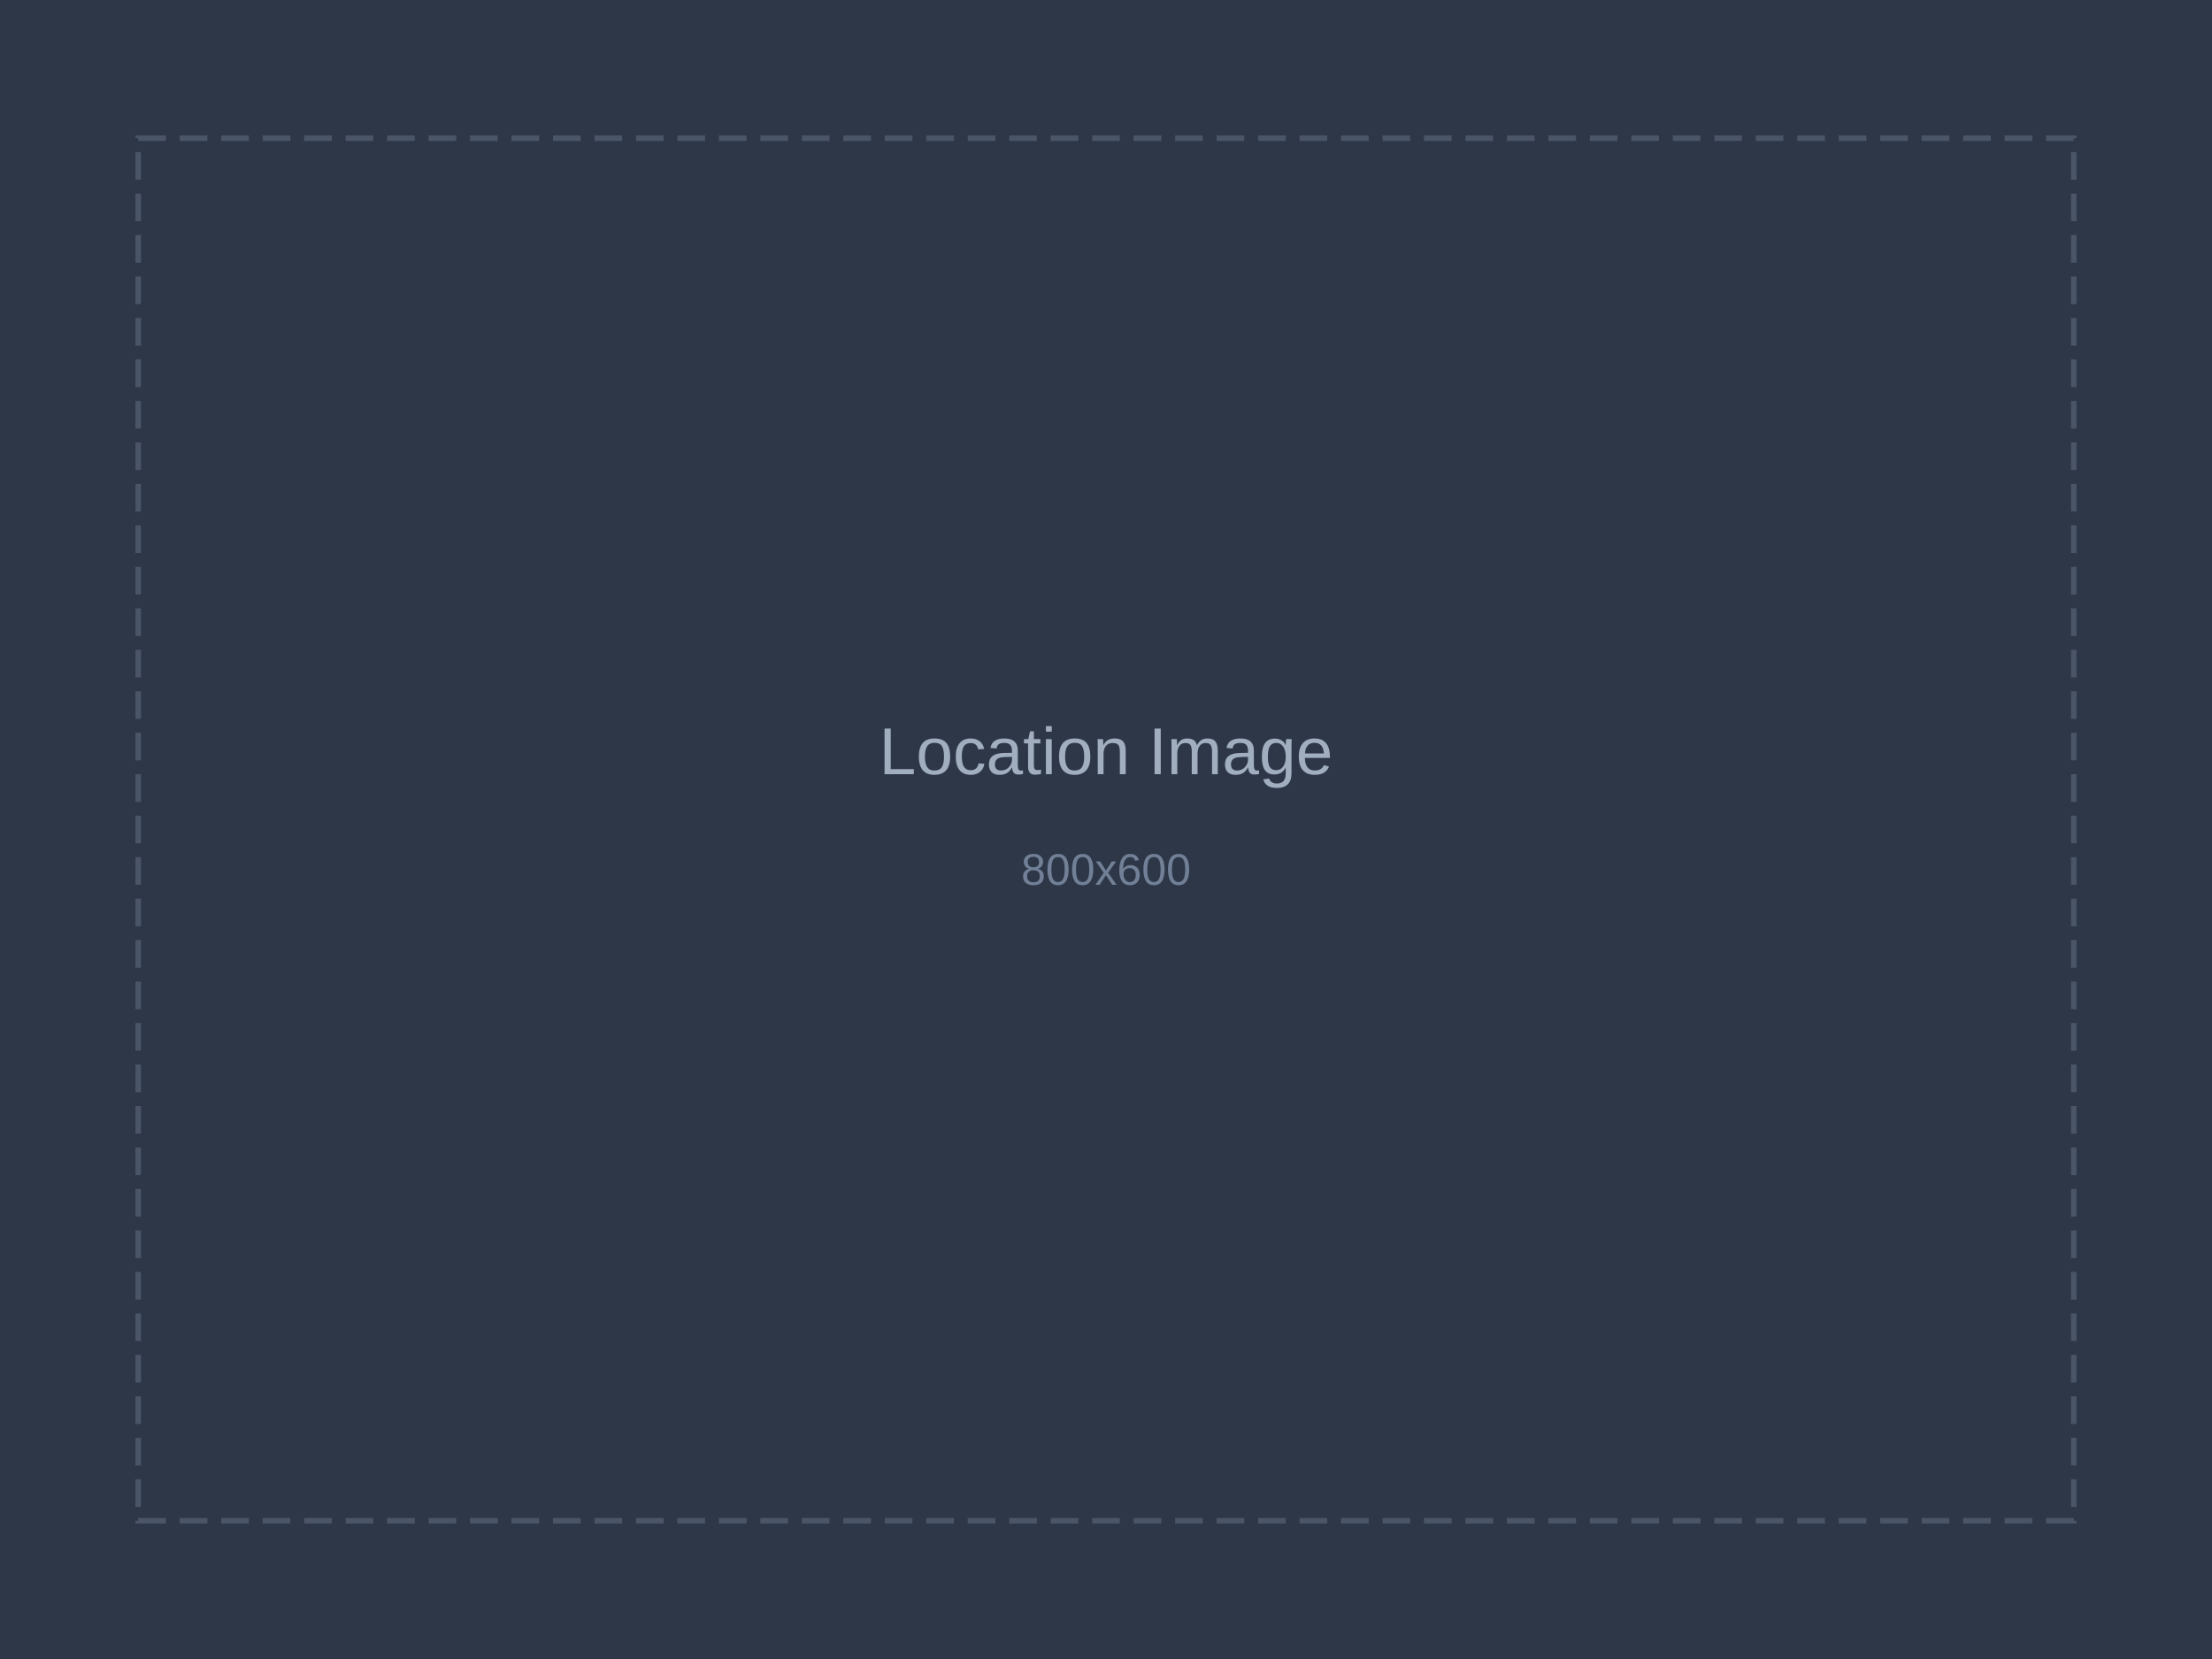
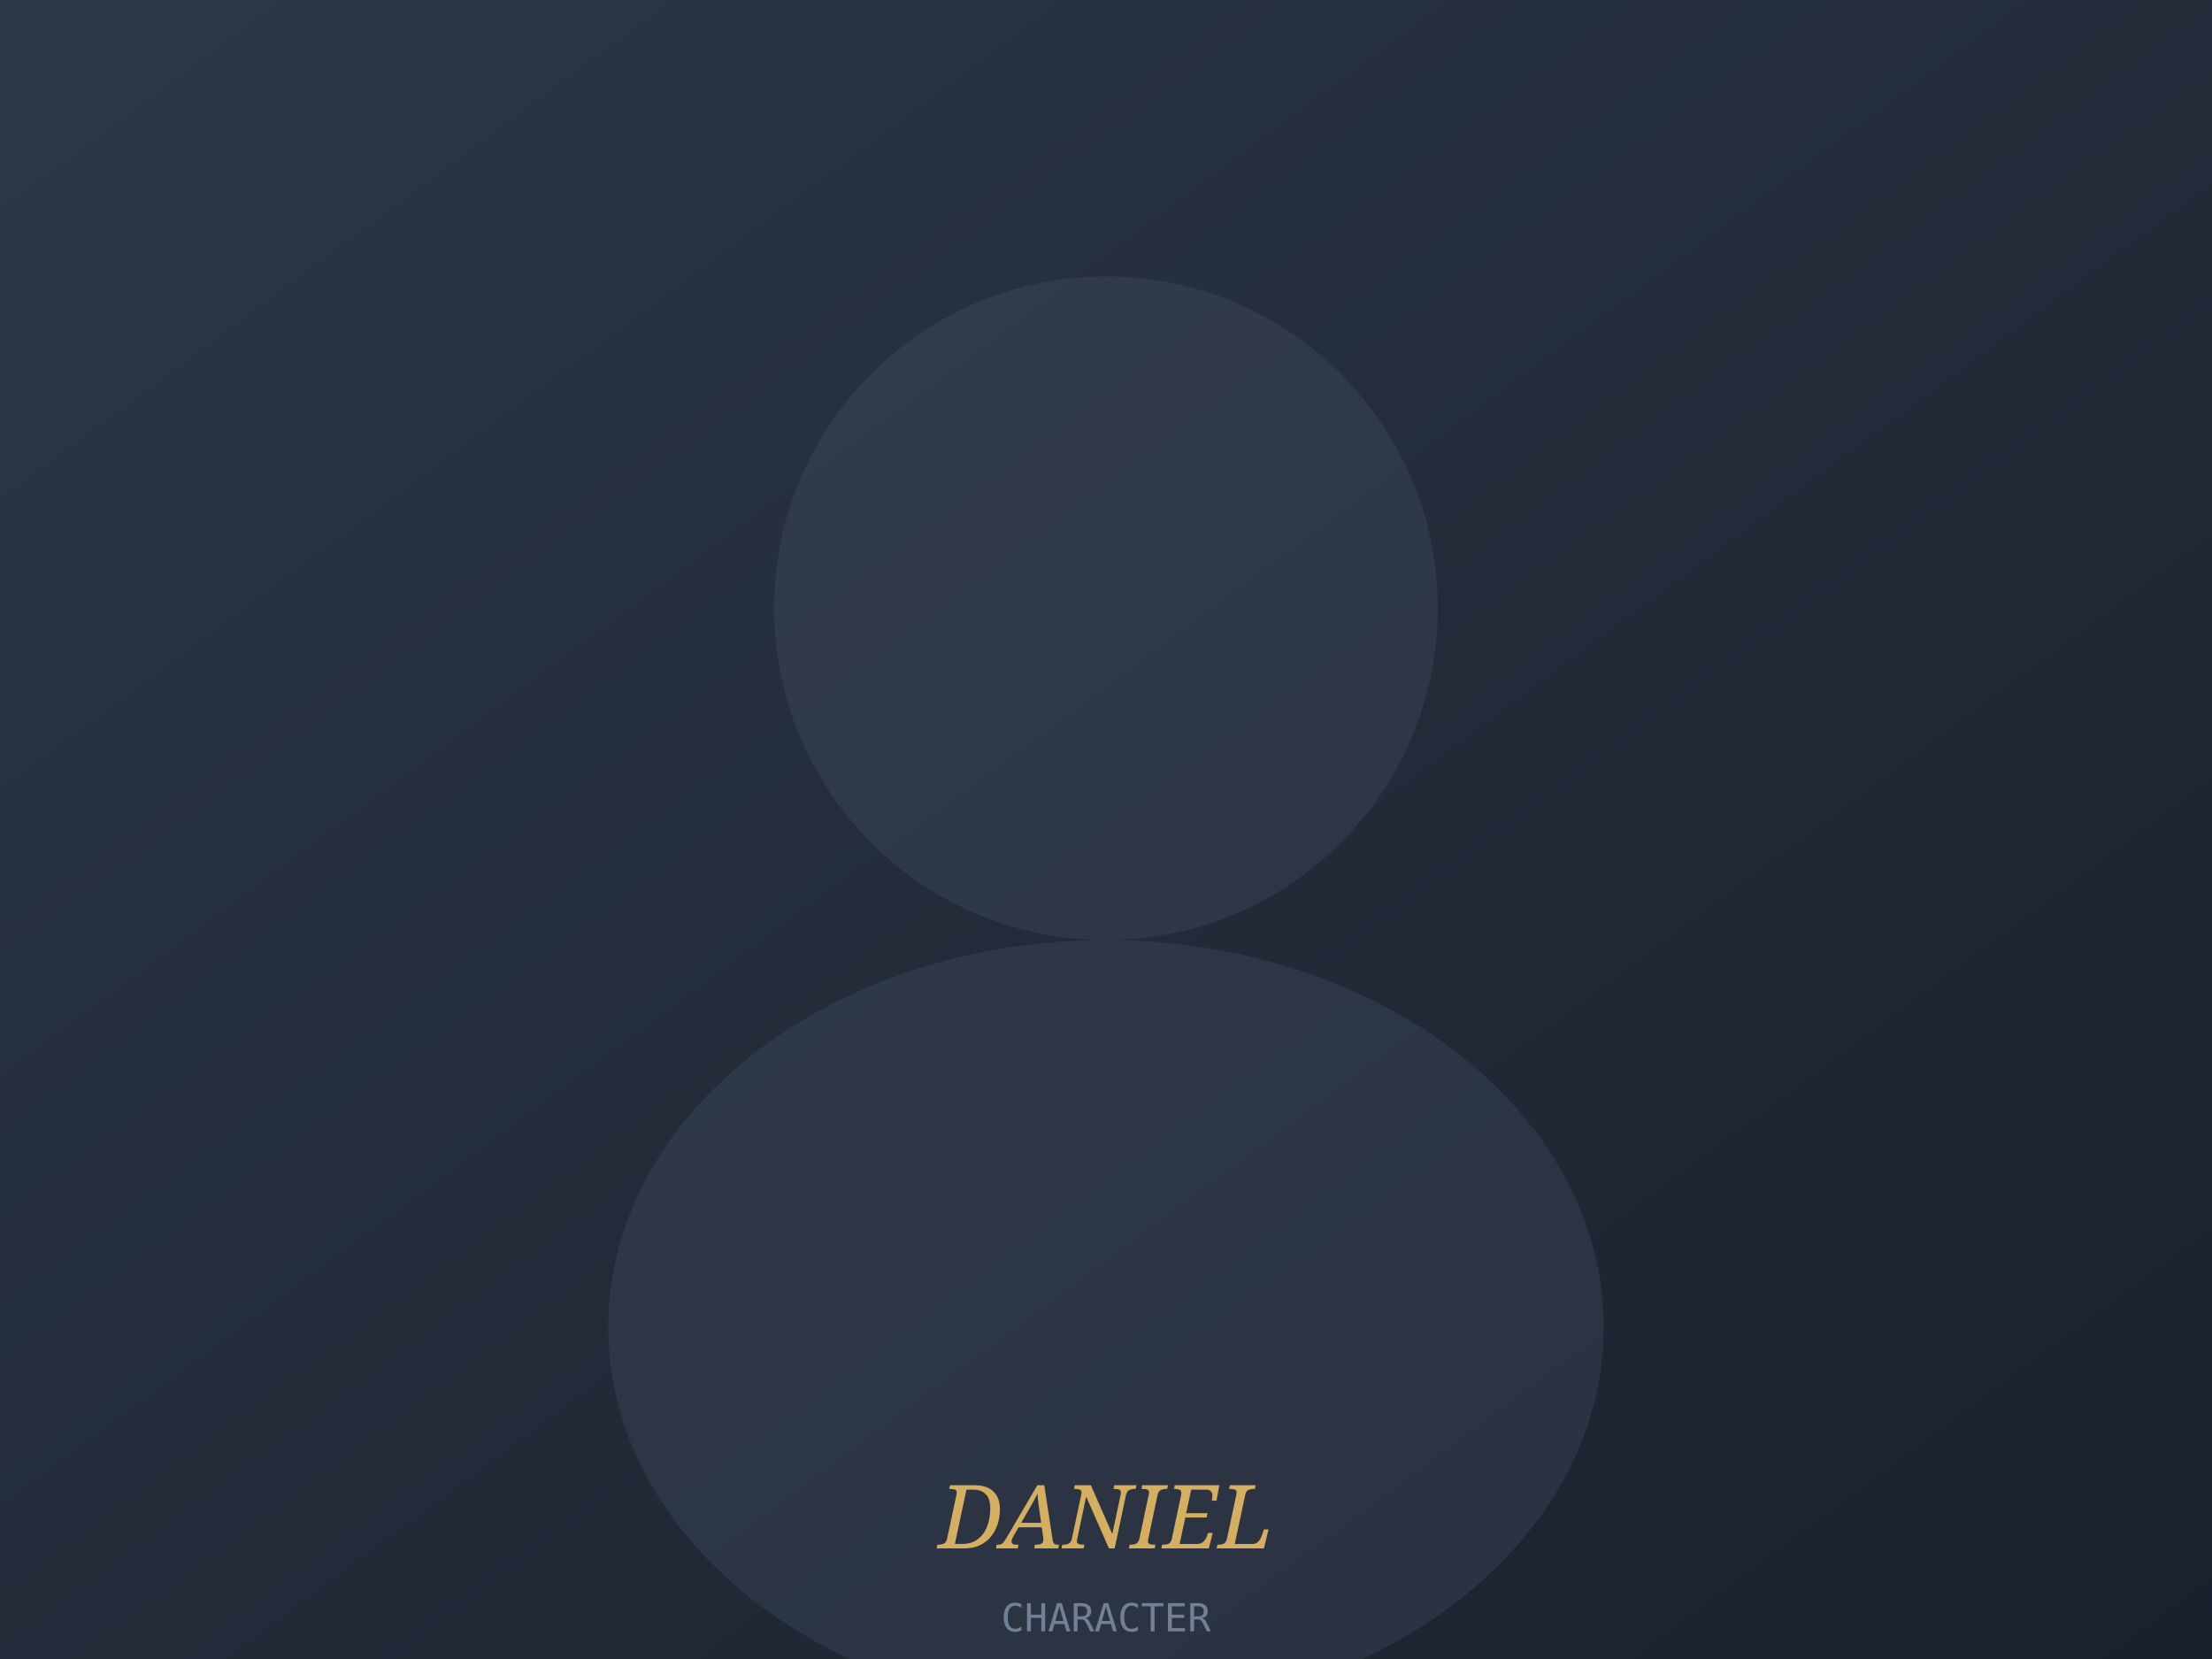
<svg xmlns="http://www.w3.org/2000/svg" width="800" height="600">
-   <rect width="800" height="600" fill="#2d3748" />
-   <text x="400" y="280" font-family="Arial" font-size="24" fill="#a0aec0" text-anchor="middle">Location Image</text>
-   <text x="400" y="320" font-family="Arial" font-size="16" fill="#718096" text-anchor="middle">800x600</text>
-   <rect x="50" y="50" width="700" height="500" fill="none" stroke="#4a5568" stroke-width="2" stroke-dasharray="10,5" />
+   <defs>
+     <linearGradient id="danielGrad" x1="0%" y1="0%" x2="100%" y2="100%">
+       <stop offset="0%" style="stop-color:#2d3748" />
+       <stop offset="100%" style="stop-color:#1a202c" />
+     </linearGradient>
+   </defs>
+   <rect width="800" height="600" fill="url(#danielGrad)" />
+   <circle cx="400" cy="220" r="120" fill="#4a5568" opacity="0.3" />
+   <ellipse cx="400" cy="480" rx="180" ry="140" fill="#4a5568" opacity="0.3" />
+   <text x="400" y="560" font-family="Georgia, serif" font-size="32" fill="#d4af60" text-anchor="middle" font-style="italic">DANIEL</text>
+   <text x="400" y="590" font-family="monospace" font-size="14" fill="#718096" text-anchor="middle">CHARACTER</text>
</svg>
